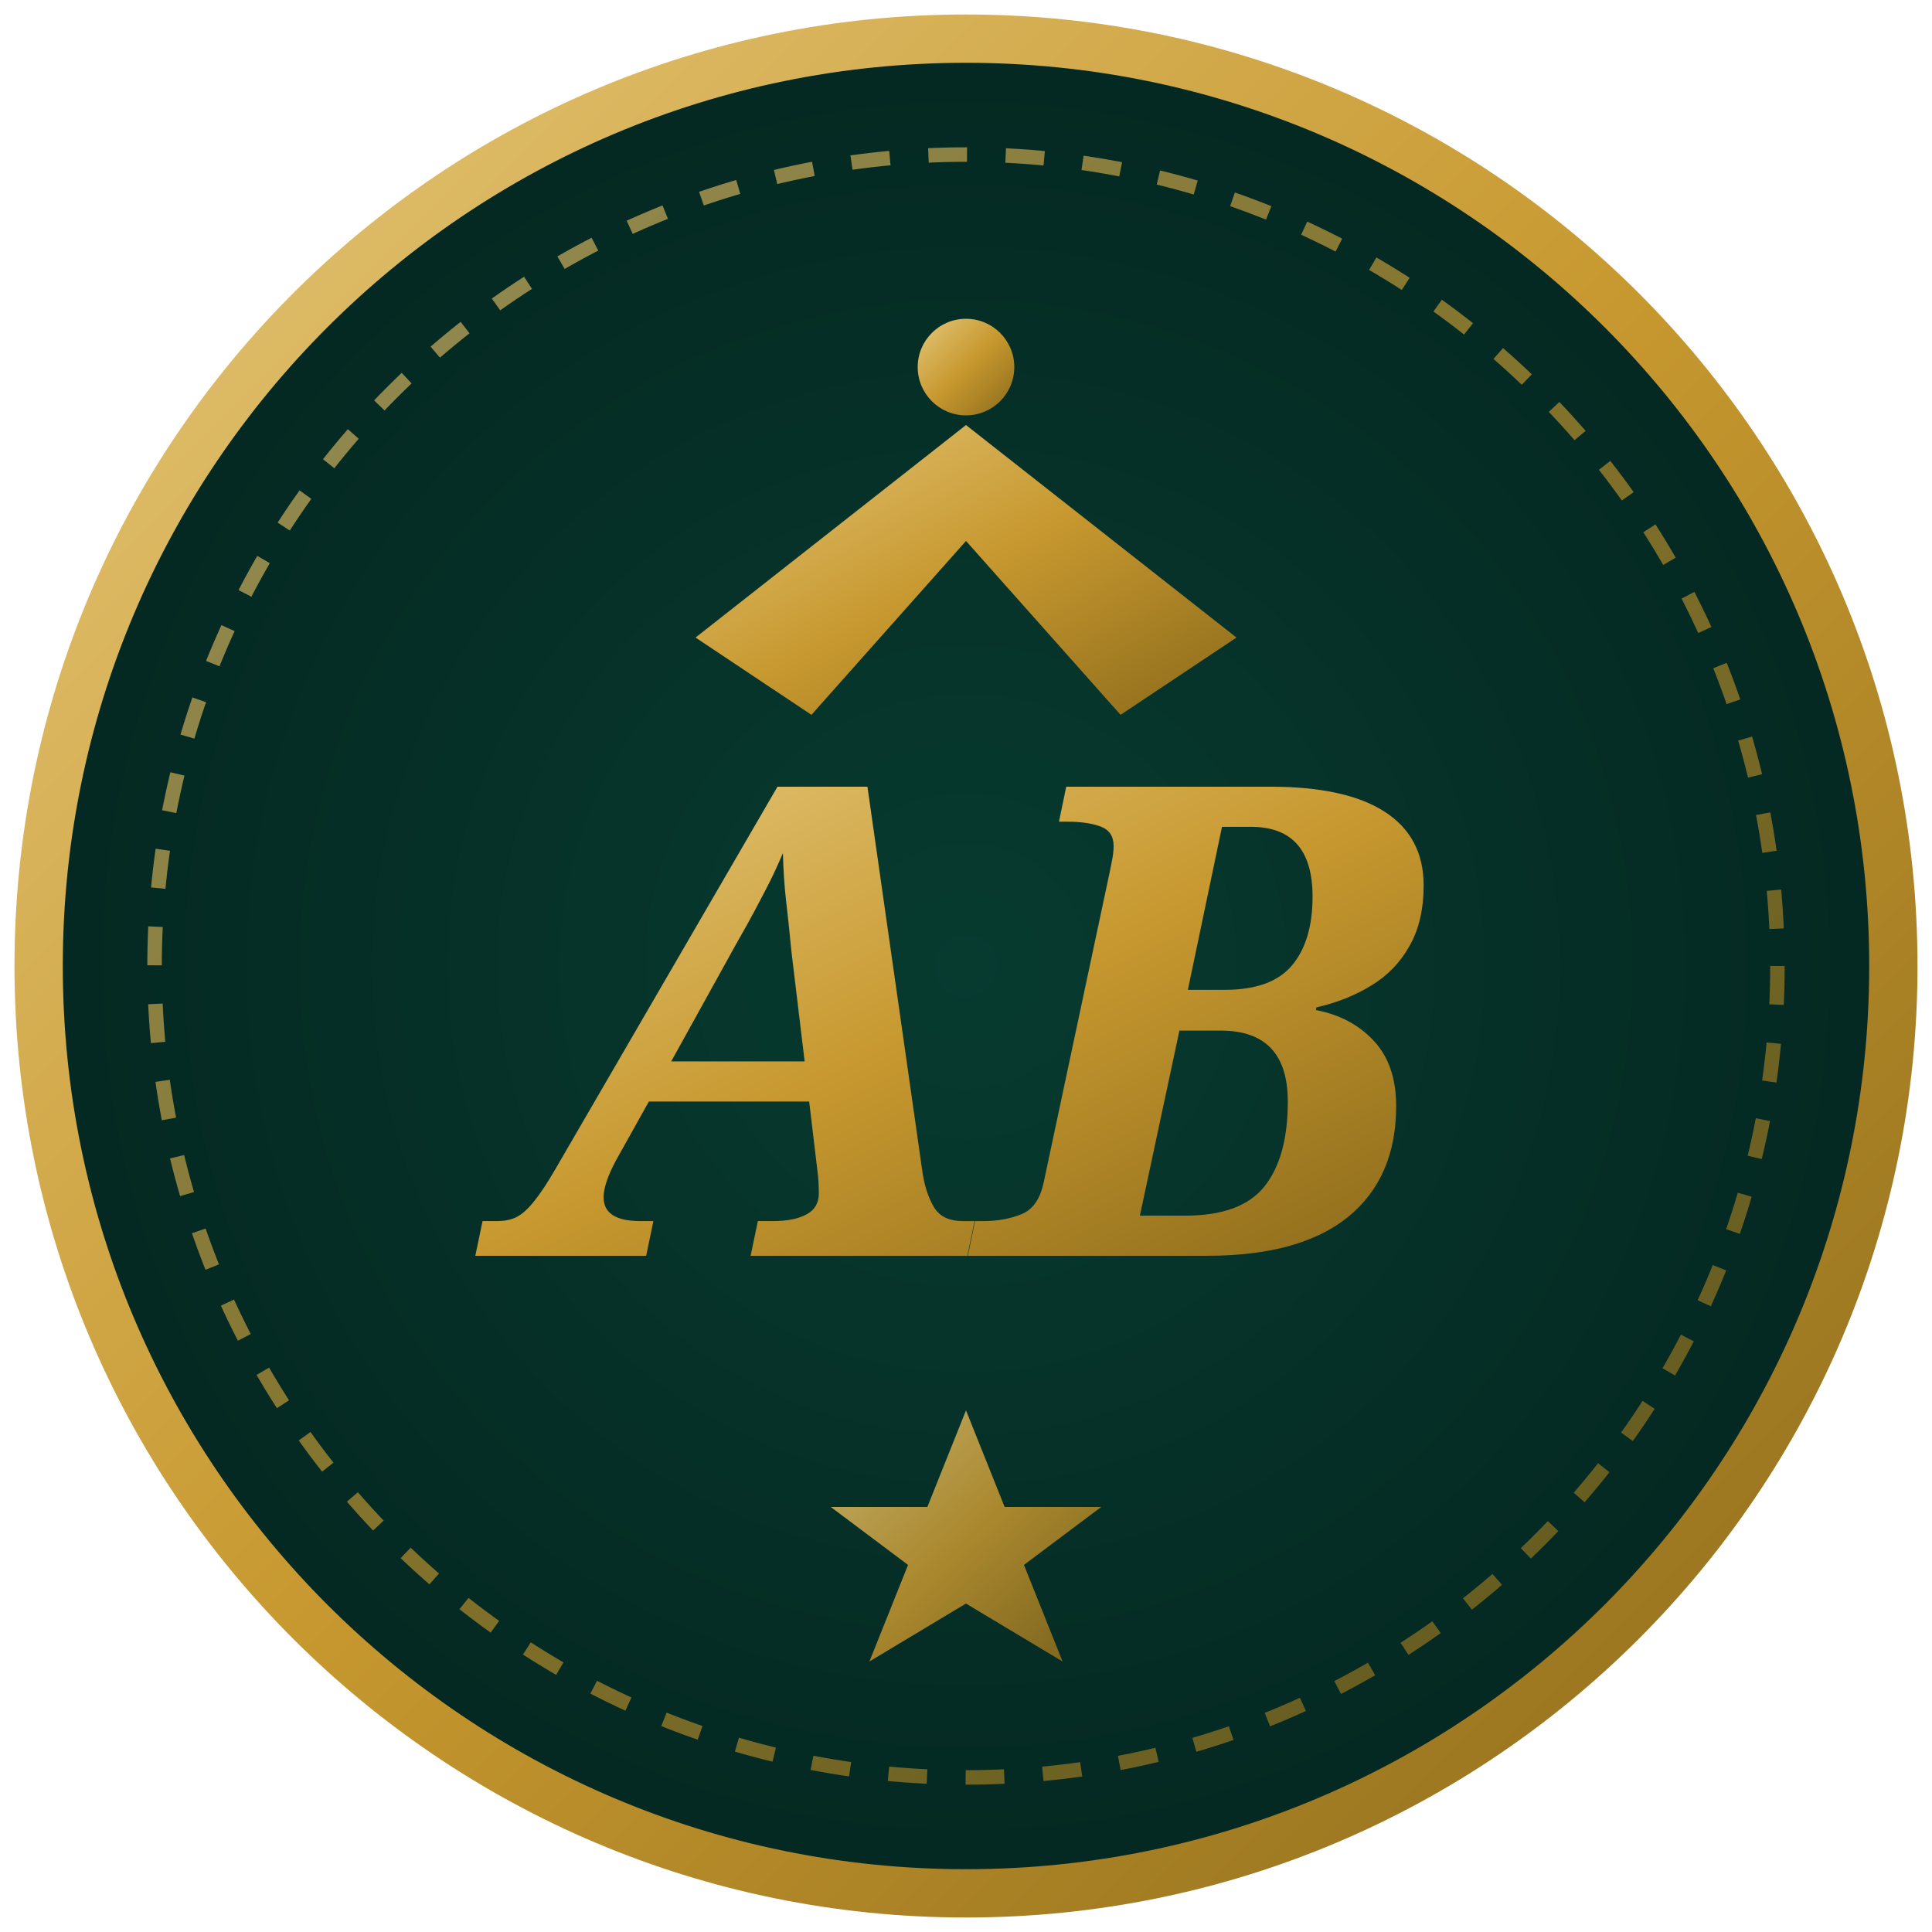
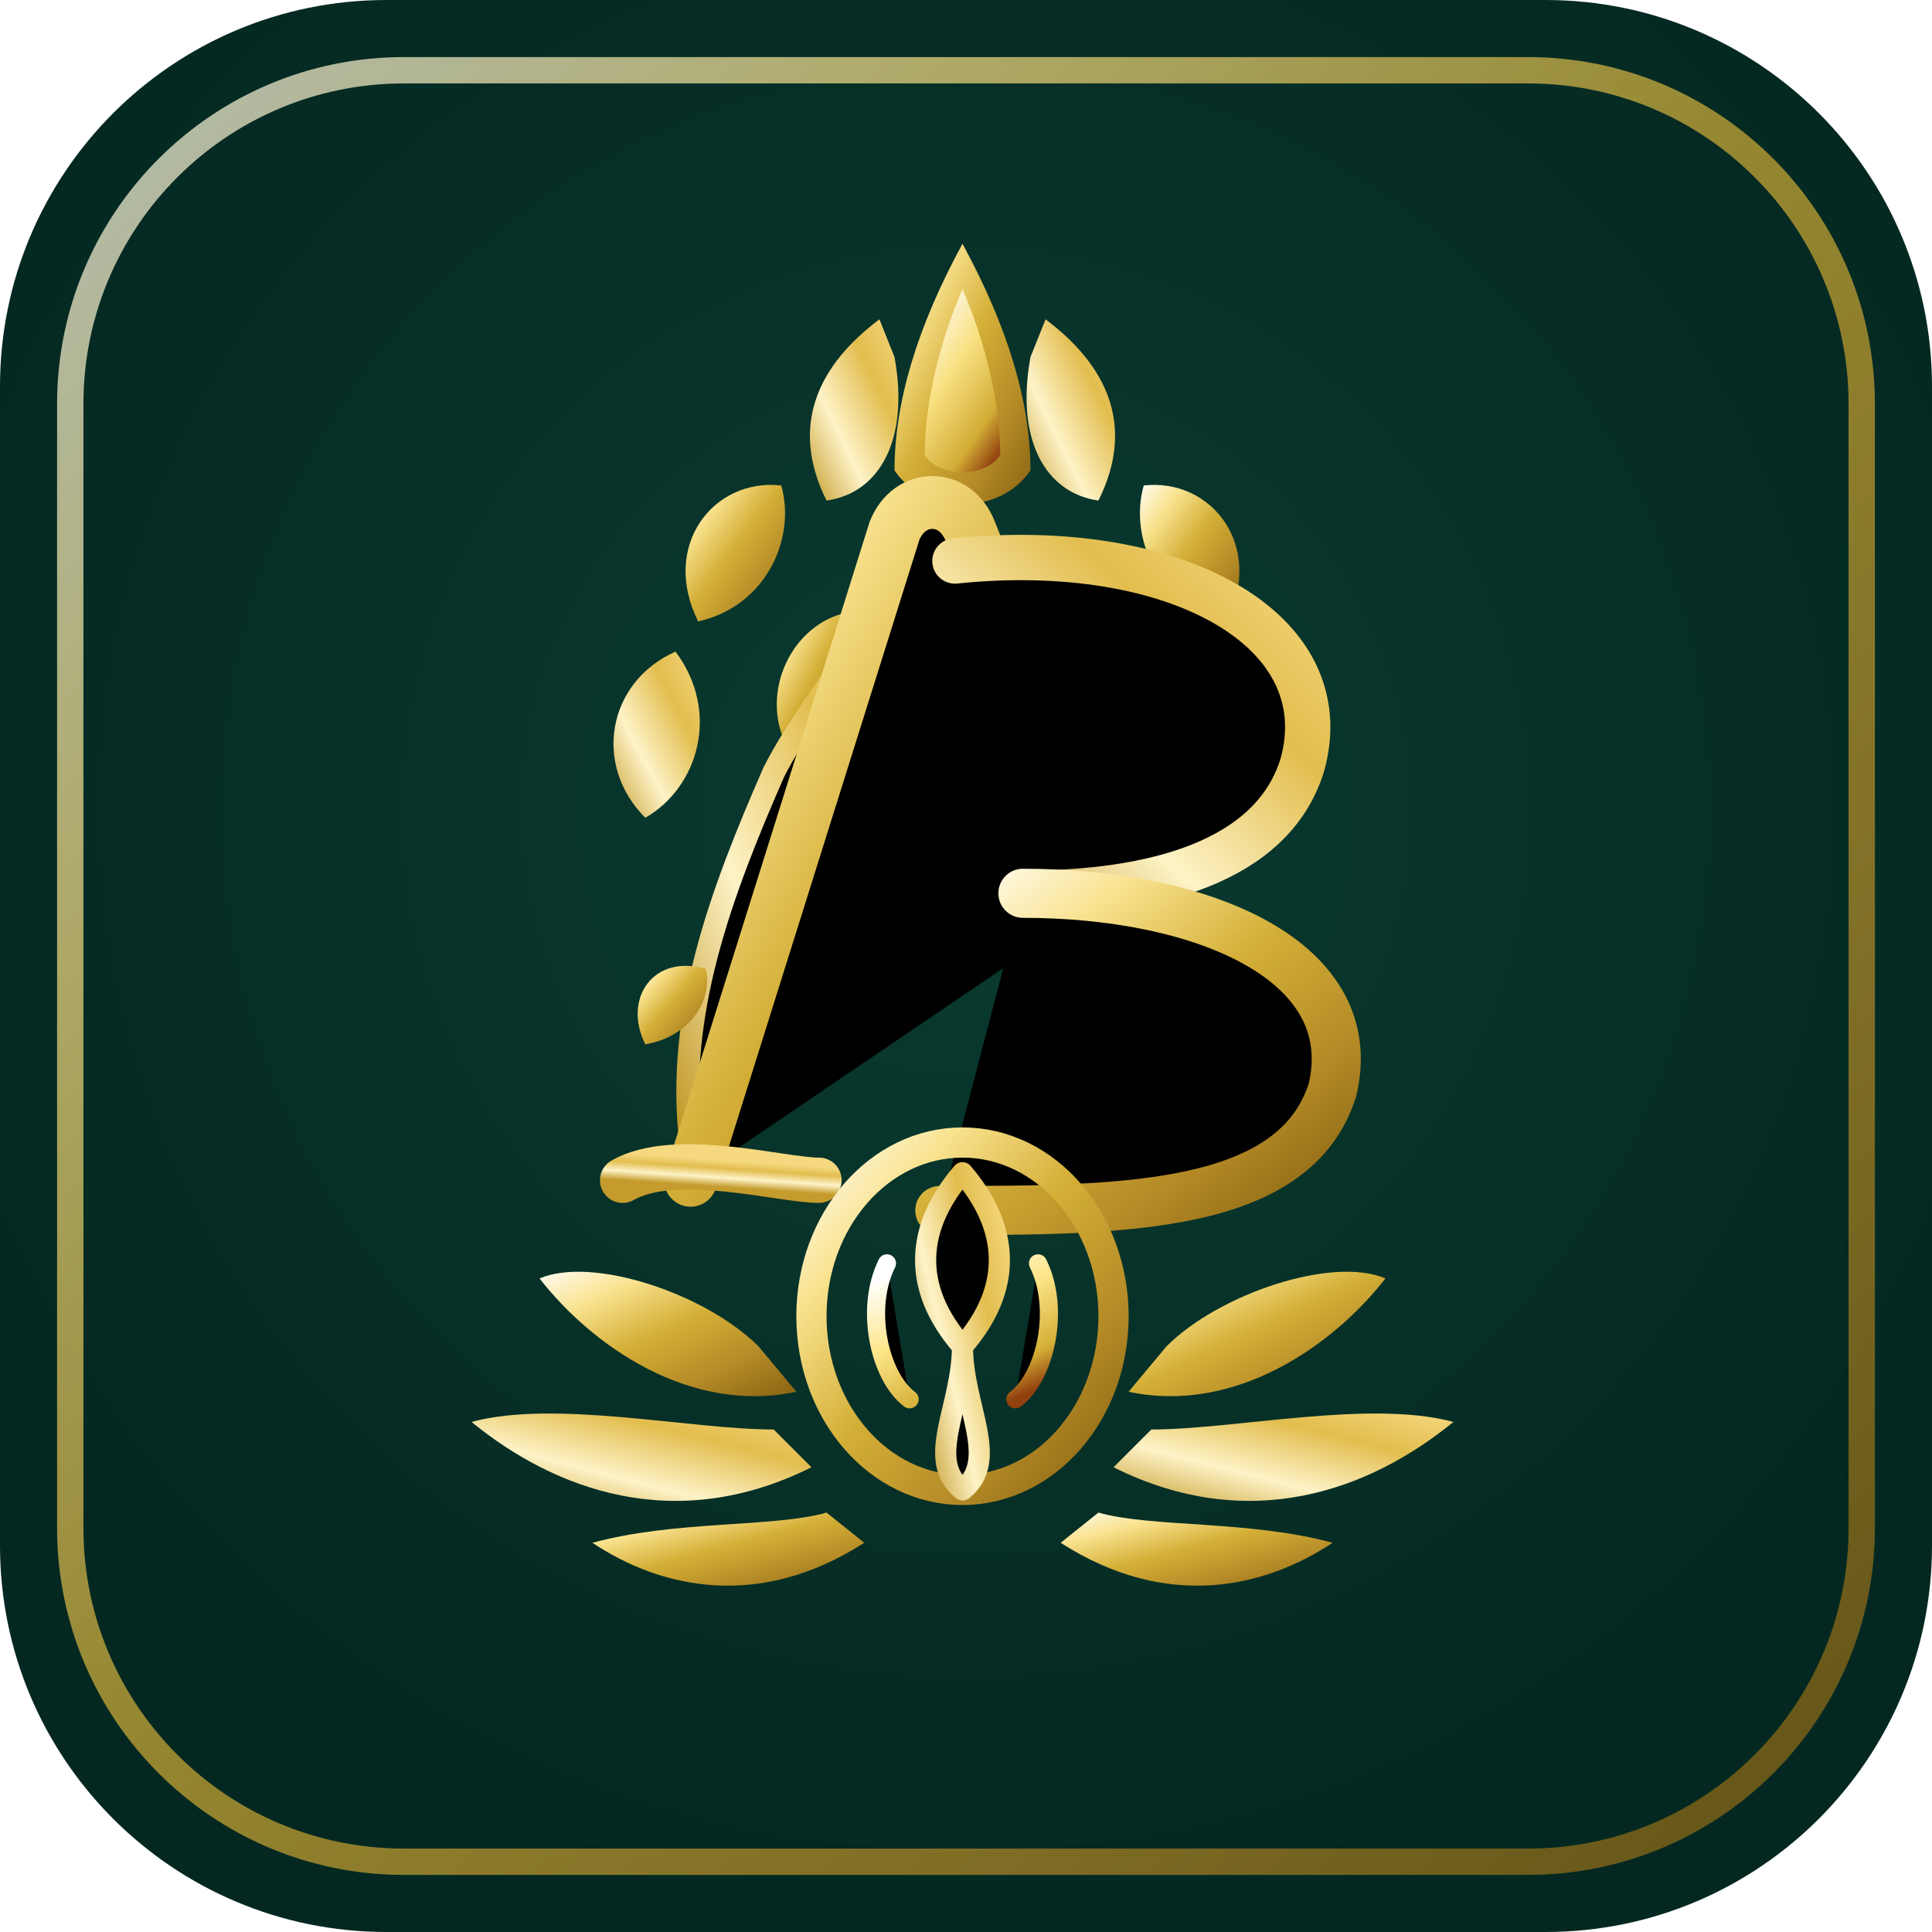
- <svg xmlns="http://www.w3.org/2000/svg" viewBox="0 0 100 100" width="100" height="100">
+ <svg xmlns="http://www.w3.org/2000/svg" viewBox="0 0 220 220" width="220" height="220">
  <defs>
-     <linearGradient id="goldGrad" x1="0%" y1="0%" x2="100%" y2="100%">
-       <stop offset="0%" stop-color="#E5C77A" />
-       <stop offset="50%" stop-color="#C7982F" />
-       <stop offset="100%" stop-color="#8C6B1B" />
-     </linearGradient>
-     <radialGradient id="bgGrad" cx="50%" cy="50%" r="50%">
-       <stop offset="0%" stop-color="#073B30" />
+     <radialGradient id="bg" cx="50%" cy="42%" r="58%">
+       <stop offset="0%" stop-color="#0A3B30" />
      <stop offset="100%" stop-color="#042821" />
    </radialGradient>
+     <linearGradient id="goldMain" x1="0%" y1="0%" x2="100%" y2="100%">
+       <stop offset="0%" stop-color="#FFFDF2" />
+       <stop offset="22%" stop-color="#F9E28E" />
+       <stop offset="48%" stop-color="#D4AF37" />
+       <stop offset="76%" stop-color="#B38926" />
+       <stop offset="100%" stop-color="#876211" />
+     </linearGradient>
+     <linearGradient id="goldLight" x1="0%" y1="100%" x2="100%" y2="0%">
+       <stop offset="0%" stop-color="#C49B2C" />
+       <stop offset="35%" stop-color="#FEF3C7" />
+       <stop offset="70%" stop-color="#E2BD4E" />
+       <stop offset="100%" stop-color="#F5D87F" />
+     </linearGradient>
+     <linearGradient id="goldShimmer" x1="20%" y1="0%" x2="80%" y2="100%">
+       <stop offset="0%" stop-color="#FFFFFF" />
+       <stop offset="40%" stop-color="#FDE68A" />
+       <stop offset="80%" stop-color="#D4AF37" />
+       <stop offset="100%" stop-color="#92400E" />
+     </linearGradient>
  </defs>
-   <circle cx="50" cy="50" r="48" fill="url(#bgGrad)" stroke="url(#goldGrad)" stroke-width="2.5" />
-   <circle cx="50" cy="50" r="42" fill="none" stroke="url(#goldGrad)" stroke-width="0.75" stroke-dasharray="2, 2" opacity="0.65" />
-   <path d="M36 33 L50 22 L64 33 L58 37 L50 28 L42 37 Z" fill="url(#goldGrad)" />
-   <circle cx="50" cy="19" r="2.5" fill="url(#goldGrad)" />
-   <text x="50" y="65" font-family="'Playfair Display', Georgia, serif" font-size="34" font-weight="700" font-style="italic" letter-spacing="-1" fill="url(#goldGrad)" text-anchor="middle">
-     AB
-   </text>
-   <polygon points="50,73 52,78 57,78 53,81 55,86 50,83 45,86 47,81 43,78 48,78" fill="url(#goldGrad)" opacity="0.85" />
+   <rect width="220" height="220" rx="44" fill="url(#bg)" />
+   <rect x="8" y="8" width="204" height="204" rx="38" fill="none" stroke="url(#goldMain)" stroke-width="3" opacity="0.7" />
+   <g transform="translate(15 14) scale(0.86)">
+     <path d="M110 16 C104 27 101 37 101 46 C105 52 115 52 119 46 C119 37 116 27 110 16 Z" fill="url(#goldMain)" />
+     <path d="M110 22 C107 29 105 37 105 44 C107 47 113 47 115 44 C115 37 113 29 110 22 Z" fill="url(#goldShimmer)" opacity="0.9" />
+     <path d="M99 26 C91 32 87 40 92 50 C99 49 103 42 101 31 Z" fill="url(#goldLight)" />
+     <path d="M121 26 C129 32 133 40 128 50 C121 49 117 42 119 31 Z" fill="url(#goldLight)" />
+     <path d="M86 48 C77 47 70 56 75 66 C84 64 88 55 86 48 Z" fill="url(#goldMain)" />
+     <path d="M72 70 C63 74 61 85 68 92 C75 88 78 78 72 70 Z" fill="url(#goldLight)" />
+     <path d="M94 65 C87 67 83 76 87 83 C94 81 97 73 94 65 Z" fill="url(#goldMain)" />
+     <path d="M134 48 C143 47 150 56 145 66 C136 64 132 55 134 48 Z" fill="url(#goldMain)" />
+     <path d="M148 70 C157 74 159 85 152 92 C145 88 142 78 148 70 Z" fill="url(#goldLight)" />
+     <path d="M126 65 C133 67 137 76 133 83 C126 81 123 73 126 65 Z" fill="url(#goldMain)" />
+     <path d="M74 135 C72 118 78 102 85 86 C88 80 94 72 101 62" stroke="url(#goldLight)" stroke-width="3" stroke-linecap="round" />
+     <path d="M76 112 C69 110 65 116 68 122 C74 121 77 116 76 112 Z" fill="url(#goldMain)" />
+     <path d="M74 140 L101 54 C103 49 109 49 111 54 L130 102" stroke="url(#goldMain)" stroke-width="7" stroke-linecap="round" stroke-linejoin="round" />
+     <path d="M65 140 C72 136 86 140 91 140" stroke="url(#goldLight)" stroke-width="6" stroke-linecap="round" />
+     <path d="M84 112 L124 112" stroke="url(#goldShimmer)" stroke-width="5" stroke-linecap="round" />
+     <path d="M109 57 L109 135" stroke="url(#goldMain)" stroke-width="5.5" stroke-linecap="round" />
+     <path d="M109 58 C138 55 160 67 155 85 C151 98 135 102 118 102" stroke="url(#goldLight)" stroke-width="6" stroke-linecap="round" stroke-linejoin="round" />
+     <path d="M118 102 C142 102 163 111 159 128 C154 144 131 144 107 144" stroke="url(#goldMain)" stroke-width="6.5" stroke-linecap="round" stroke-linejoin="round" />
+     <ellipse cx="110" cy="158" rx="20" ry="23" stroke="url(#goldMain)" stroke-width="4" fill="transparent" />
+     <path d="M110 139 C104 146 103 154 110 162 C110 170 105 177 110 181 M110 139 C116 146 117 154 110 162 C110 170 115 177 110 181" stroke="url(#goldLight)" stroke-width="2.8" stroke-linecap="round" />
+     <path d="M100 151 C97 157 99 166 103 169 M120 151 C123 157 121 166 117 169" stroke="url(#goldShimmer)" stroke-width="2.4" stroke-linecap="round" />
+     <path d="M88 168 C74 171 61 162 54 153 C61 150 76 155 83 162 Z" fill="url(#goldMain)" />
+     <path d="M90 178 C72 187 56 181 45 172 C56 169 74 173 85 173 Z" fill="url(#goldLight)" />
+     <path d="M97 188 C83 197 70 194 61 188 C72 185 85 186 92 184 Z" fill="url(#goldMain)" />
+     <path d="M132 168 C146 171 159 162 166 153 C159 150 144 155 137 162 Z" fill="url(#goldMain)" />
+     <path d="M130 178 C148 187 164 181 175 172 C164 169 146 173 135 173 Z" fill="url(#goldLight)" />
+     <path d="M123 188 C137 197 150 194 159 188 C148 185 135 186 128 184 Z" fill="url(#goldMain)" />
+   </g>
</svg>
